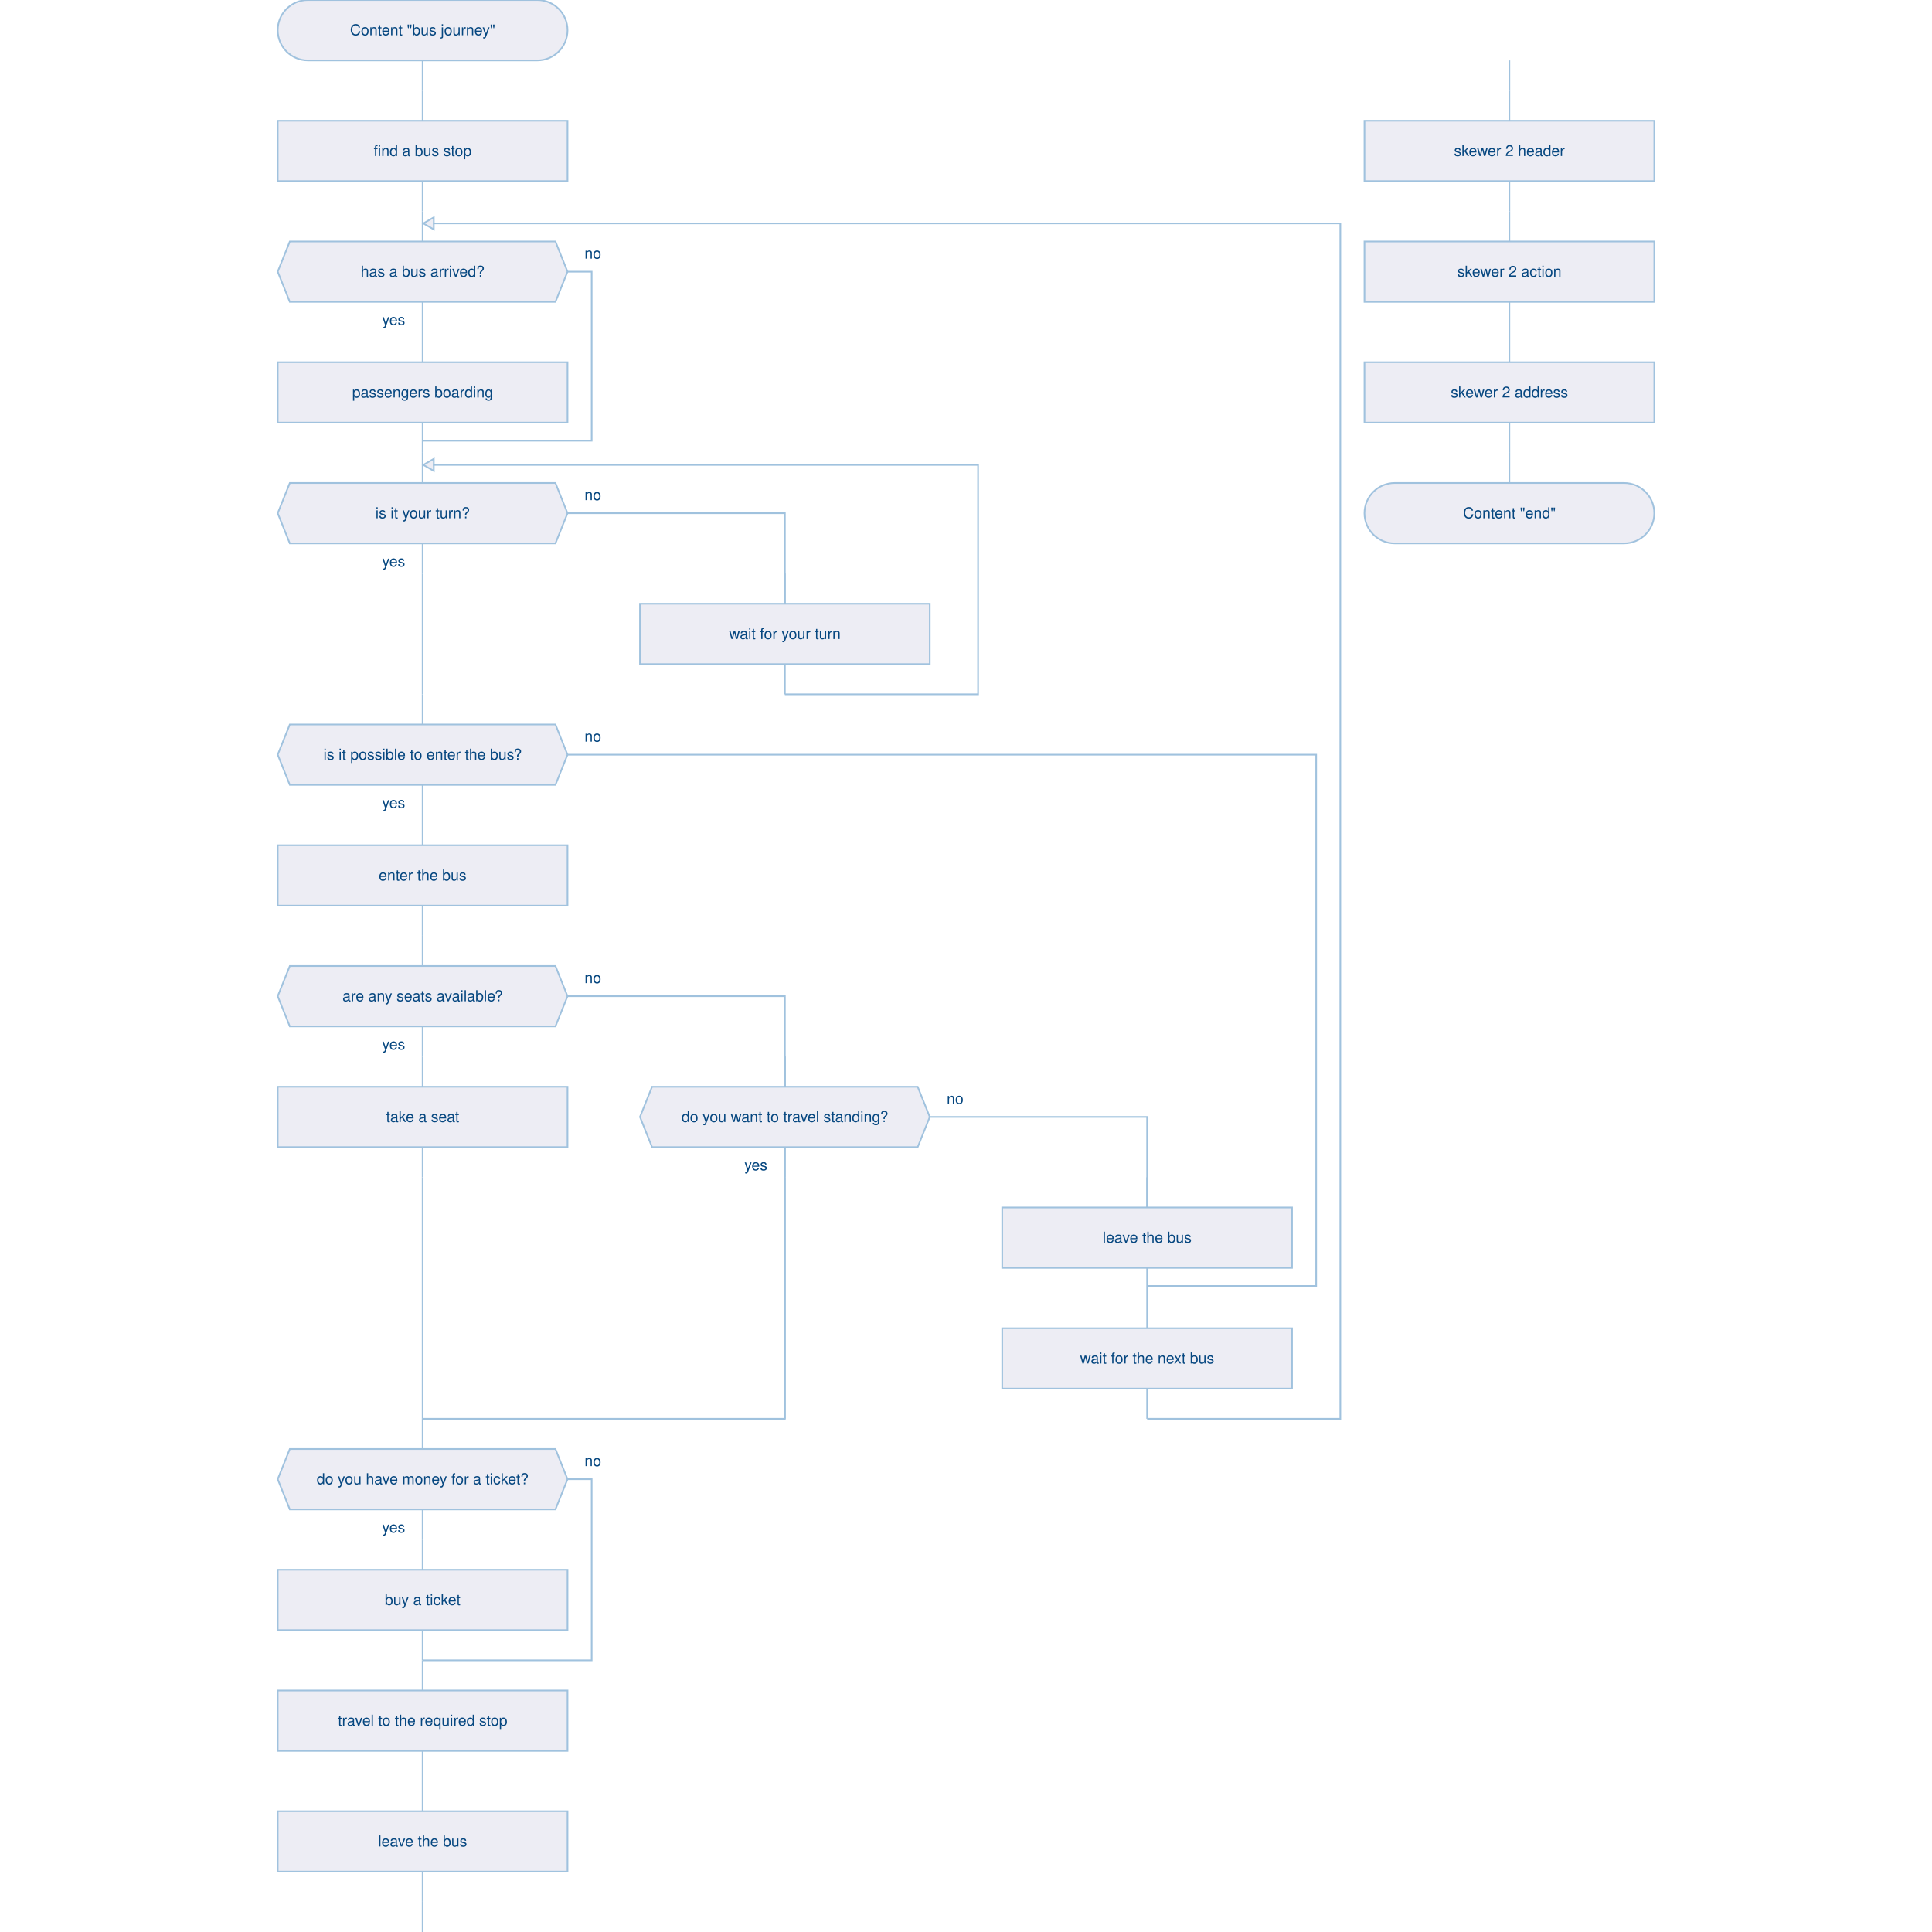
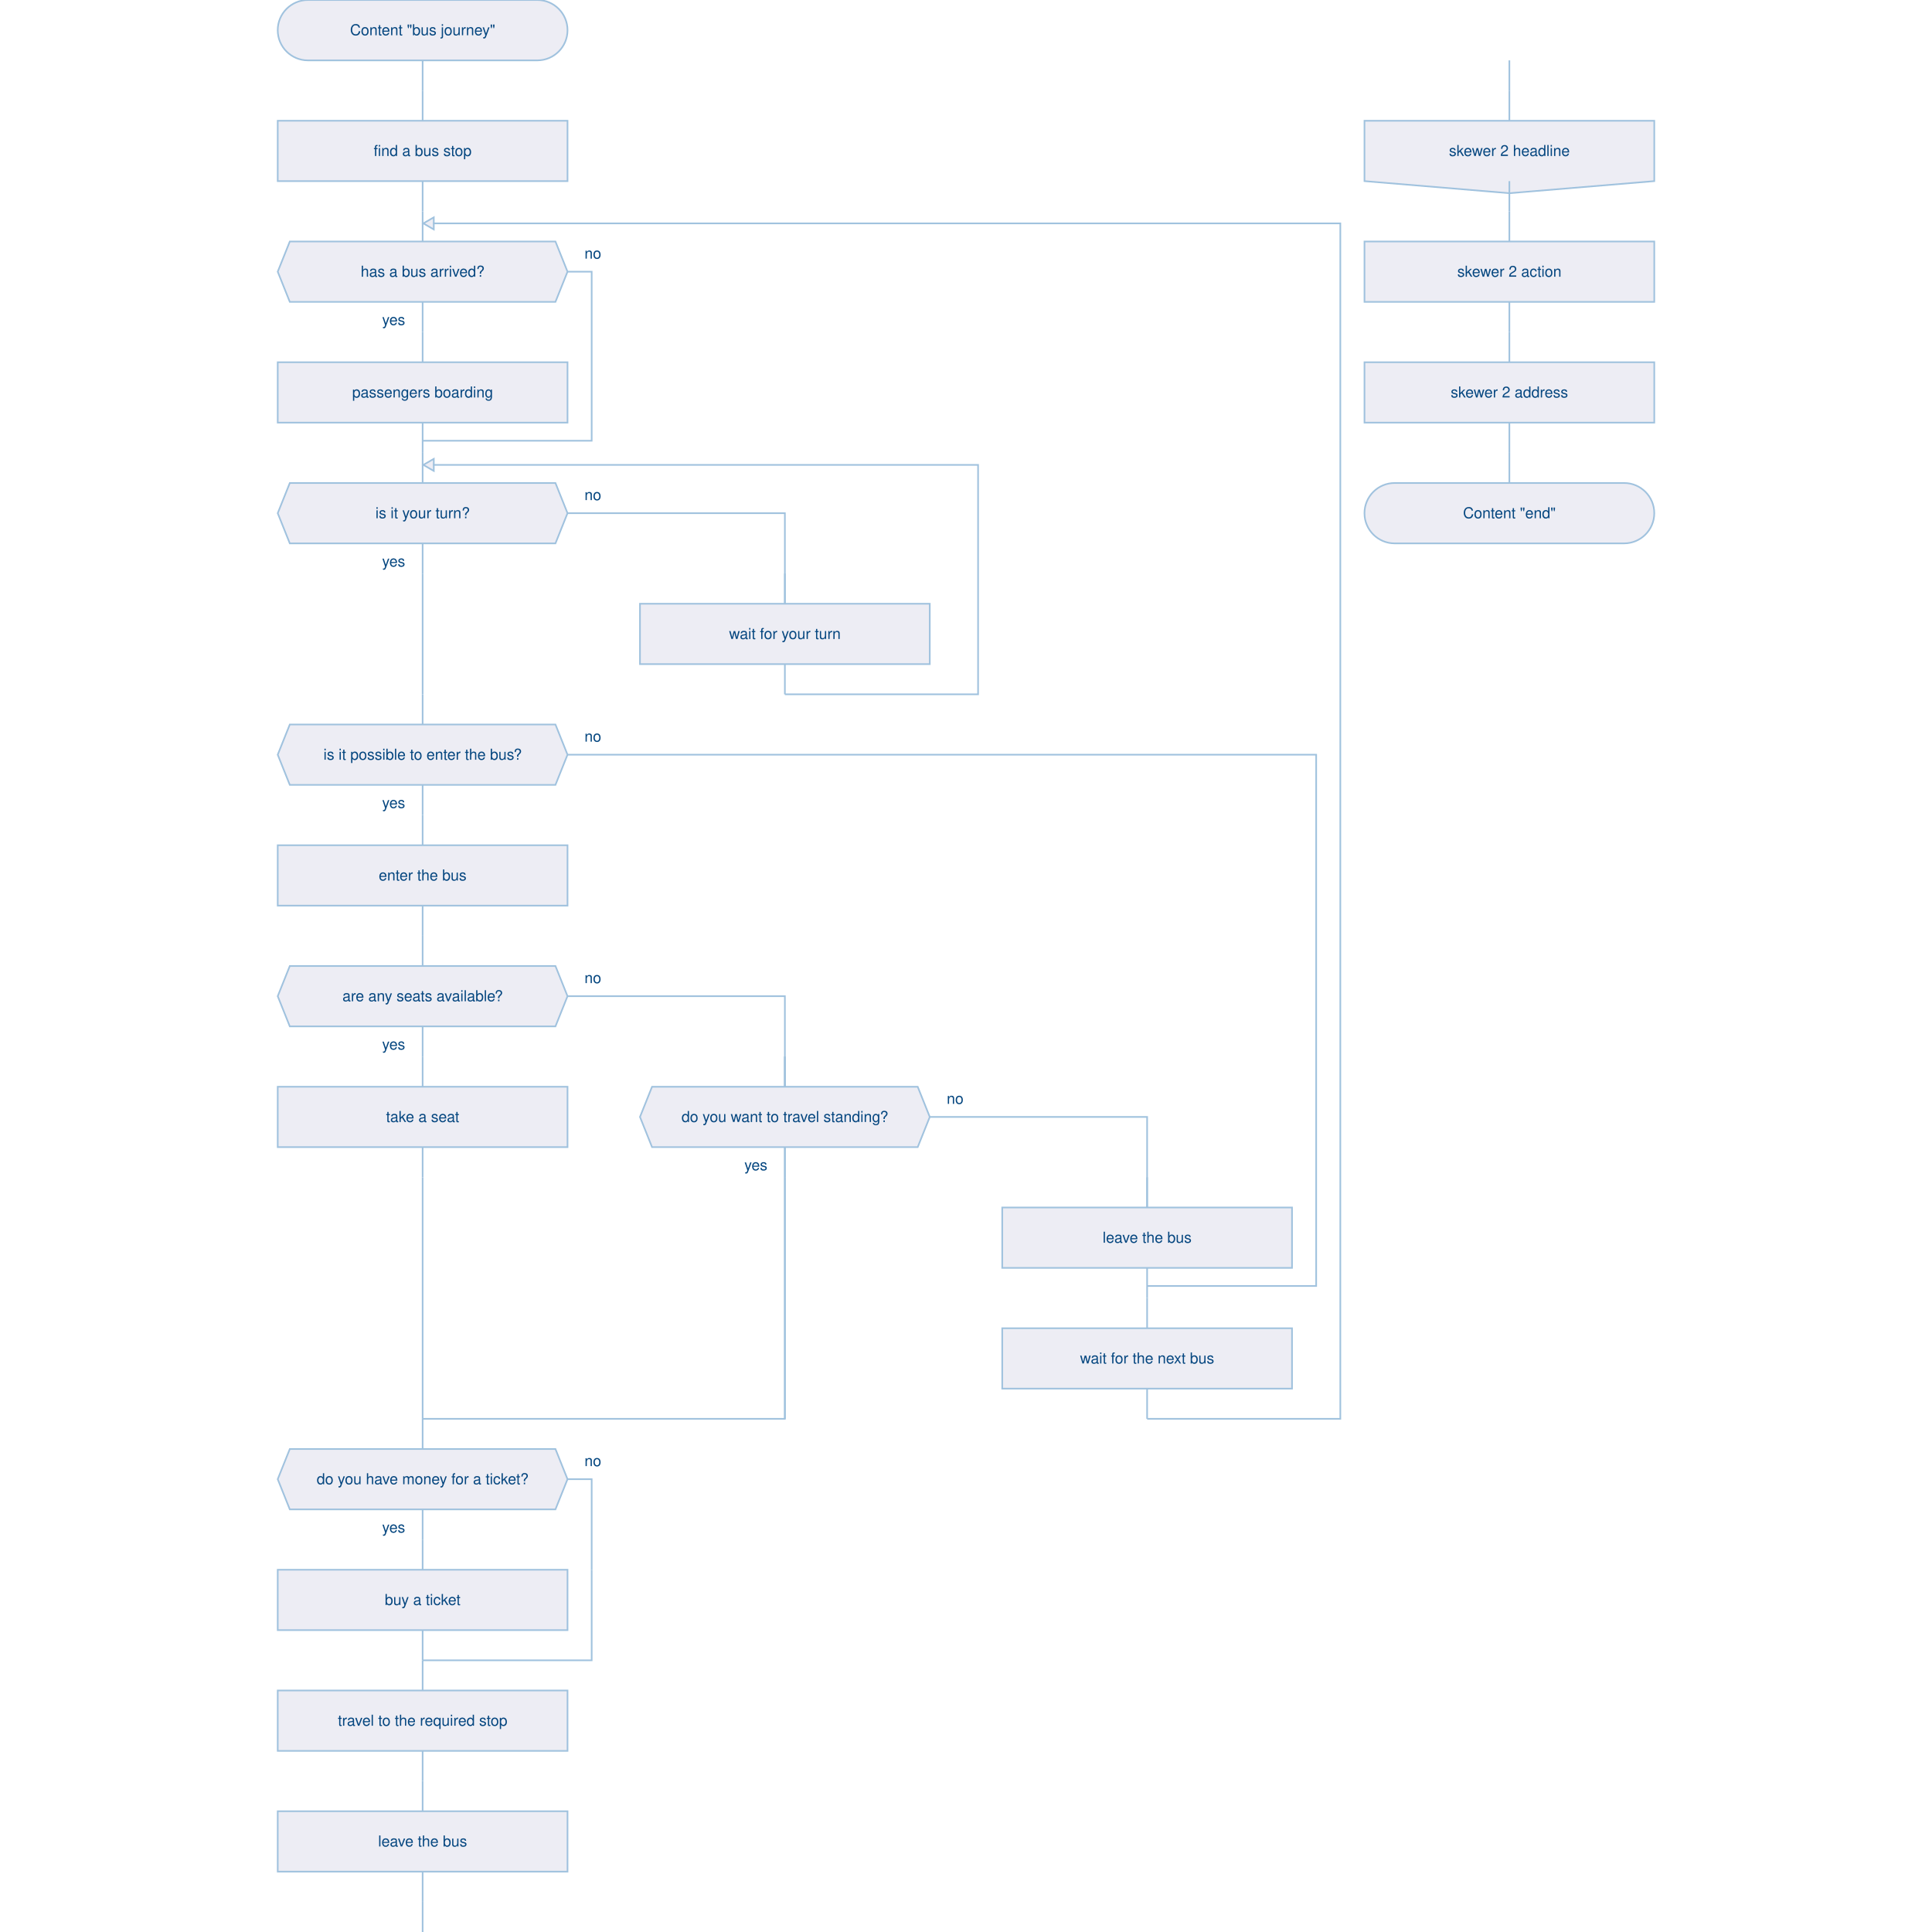
<svg xmlns="http://www.w3.org/2000/svg" font-size="1" viewBox="0.0 0.0 1000.0 1000.0" stroke="rgb(0,0,0)" width="1000" stroke-opacity="1" height="1000" version="1.1">
  <defs />
  <g stroke-linejoin="miter" fill-opacity="1.0" fill="rgb(237,237,244)" stroke="rgb(160,194,222)" stroke-linecap="butt" stroke-miterlimit="10.0" stroke-opacity="1.0" stroke-width="0.844">
    <path d="M 856.25,265.625 h 0 c 0,-8.629 -6.996,-15.625 -15.625 -15.625h -118.75 c -8.629,-0 -15.625,6.996 -15.625 15.625h 0 c -0,8.629 6.996,15.625 15.625 15.625h 118.75 c 8.629,0 15.625,-6.996 15.625 -15.625Z" />
  </g>
  <g stroke-linejoin="miter" fill-opacity="1.0" font-size="7.812px" fill="rgb(6,71,128)" stroke="rgb(0,0,0)" font-weight="300" font-family="helvetica" stroke-linecap="butt" stroke-miterlimit="10.0" stroke-opacity="1.0" stroke-width="3.376">
    <text transform="matrix(1,0,0,1,781.25,265.625)" stroke="none" dominant-baseline="middle" text-anchor="middle">Content "end"</text>
  </g>
  <g stroke-linejoin="miter" fill-opacity="0.0" fill="rgb(0,0,0)" stroke="rgb(160,194,222)" stroke-linecap="butt" stroke-miterlimit="10.0" stroke-opacity="1.0" stroke-width="0.844">
    <path d="M 781.25,234.375 v 15.625 " />
  </g>
  <g stroke-linejoin="miter" fill-opacity="1.0" fill="rgb(237,237,244)" stroke="rgb(160,194,222)" stroke-linecap="butt" stroke-miterlimit="10.0" stroke-opacity="1.0" stroke-width="0.844">
    <path d="M 706.25,187.5 h 150 v 31.25 h -150 v -31.25 Z" />
  </g>
  <g stroke-linejoin="miter" fill-opacity="1.0" font-size="7.812px" fill="rgb(6,71,128)" stroke="rgb(0,0,0)" font-weight="300" font-family="helvetica" stroke-linecap="butt" stroke-miterlimit="10.0" stroke-opacity="1.0" stroke-width="3.376">
    <text transform="matrix(1,0,0,1,781.25,203.125)" stroke="none" dominant-baseline="middle" text-anchor="middle">skewer 2 address</text>
  </g>
  <g stroke-linejoin="miter" fill-opacity="0.0" fill="rgb(0,0,0)" stroke="rgb(160,194,222)" stroke-linecap="butt" stroke-miterlimit="10.0" stroke-opacity="1.0" stroke-width="0.844">
    <path d="M 781.25,218.75 v 15.625 " />
  </g>
  <g stroke-linejoin="miter" fill-opacity="1.0" fill="rgb(237,237,244)" stroke="rgb(160,194,222)" stroke-linecap="butt" stroke-miterlimit="10.0" stroke-opacity="1.0" stroke-width="0.844">
    <path d="M 706.25,125 h 150 v 31.25 h -150 v -31.25 Z" />
  </g>
  <g stroke-linejoin="miter" fill-opacity="1.0" font-size="7.812px" fill="rgb(6,71,128)" stroke="rgb(0,0,0)" font-weight="300" font-family="helvetica" stroke-linecap="butt" stroke-miterlimit="10.0" stroke-opacity="1.0" stroke-width="3.376">
    <text transform="matrix(1,0,0,1,781.25,140.625)" stroke="none" dominant-baseline="middle" text-anchor="middle">skewer 2 action</text>
  </g>
  <g stroke-linejoin="miter" fill-opacity="0.0" fill="rgb(0,0,0)" stroke="rgb(160,194,222)" stroke-linecap="butt" stroke-miterlimit="10.0" stroke-opacity="1.0" stroke-width="0.844">
    <path d="M 781.25,156.25 v 15.625 " />
  </g>
  <g stroke-linejoin="miter" fill-opacity="1.0" fill="rgb(237,237,244)" stroke="rgb(160,194,222)" stroke-linecap="butt" stroke-miterlimit="10.0" stroke-opacity="1.0" stroke-width="0.844">
-     <path d="M 706.25,62.5 h 150 v 31.25 h -150 v -31.25 Z" />
-   </g>
-   <g stroke-linejoin="miter" fill-opacity="1.0" font-size="7.812px" fill="rgb(6,71,128)" stroke="rgb(0,0,0)" font-weight="300" font-family="helvetica" stroke-linecap="butt" stroke-miterlimit="10.0" stroke-opacity="1.0" stroke-width="3.376">
-     <text transform="matrix(1,0,0,1,781.25,78.125)" stroke="none" dominant-baseline="middle" text-anchor="middle">skewer 2 header</text>
+     <path d="M 706.25,62.5 h 150 v 31.25 l -75,6.25 l -75,-6.25 v -31.25 Z" />
+   </g>
+   <g stroke-linejoin="miter" fill-opacity="1.0" font-size="7.812px" fill="rgb(6,71,128)" stroke="rgb(0,0,0)" font-weight="300" font-family="helvetica" stroke-linecap="butt" stroke-miterlimit="10.0" stroke-opacity="1.0" stroke-width="3.376">
+     <text transform="matrix(1,0,0,1,781.25,78.125)" stroke="none" dominant-baseline="middle" text-anchor="middle">skewer 2 headline</text>
  </g>
  <g stroke-linejoin="miter" fill-opacity="0.0" fill="rgb(0,0,0)" stroke="rgb(160,194,222)" stroke-linecap="butt" stroke-miterlimit="10.0" stroke-opacity="1.0" stroke-width="0.844">
    <path d="M 781.25,93.75 v 15.625 " />
  </g>
  <g stroke-linejoin="miter" fill-opacity="0.0" fill="rgb(0,0,0)" stroke="rgb(160,194,222)" stroke-linecap="butt" stroke-miterlimit="10.0" stroke-opacity="1.0" stroke-width="0.844">
    <path d="M 781.25,46.875 v 15.625 " />
  </g>
  <g stroke-linejoin="miter" fill-opacity="0.0" fill="rgb(0,0,0)" stroke="rgb(160,194,222)" stroke-linecap="butt" stroke-miterlimit="10.0" stroke-opacity="1.0" stroke-width="0.844">
    <path d="M 781.25,109.375 v 15.625 " />
  </g>
  <g stroke-linejoin="miter" fill-opacity="0.0" fill="rgb(0,0,0)" stroke="rgb(160,194,222)" stroke-linecap="butt" stroke-miterlimit="10.0" stroke-opacity="1.0" stroke-width="0.844">
    <path d="M 781.25,171.875 v 15.625 " />
  </g>
  <g stroke-linejoin="miter" fill-opacity="0.0" fill="rgb(0,0,0)" stroke="rgb(160,194,222)" stroke-linecap="butt" stroke-miterlimit="10.0" stroke-opacity="1.0" stroke-width="0.844">
    <path d="M 781.25,31.25 v 15.625 " />
  </g>
  <g stroke-linejoin="miter" fill-opacity="0.0" fill="rgb(0,0,0)" stroke="rgb(160,194,222)" stroke-linecap="butt" stroke-miterlimit="10.0" stroke-opacity="1.0" stroke-width="0.844">
    <path d="M 218.75,984.375 v 15.625 " />
  </g>
  <g stroke-linejoin="miter" fill-opacity="1.0" fill="rgb(237,237,244)" stroke="rgb(160,194,222)" stroke-linecap="butt" stroke-miterlimit="10.0" stroke-opacity="1.0" stroke-width="0.844">
    <path d="M 143.75,937.5 h 150 v 31.25 h -150 v -31.25 Z" />
  </g>
  <g stroke-linejoin="miter" fill-opacity="1.0" font-size="7.812px" fill="rgb(6,71,128)" stroke="rgb(0,0,0)" font-weight="300" font-family="helvetica" stroke-linecap="butt" stroke-miterlimit="10.0" stroke-opacity="1.0" stroke-width="3.376">
    <text transform="matrix(1,0,0,1,218.75,953.125)" stroke="none" dominant-baseline="middle" text-anchor="middle">leave the bus</text>
  </g>
  <g stroke-linejoin="miter" fill-opacity="0.0" fill="rgb(0,0,0)" stroke="rgb(160,194,222)" stroke-linecap="butt" stroke-miterlimit="10.0" stroke-opacity="1.0" stroke-width="0.844">
    <path d="M 218.75,968.75 v 15.625 " />
  </g>
  <g stroke-linejoin="miter" fill-opacity="1.0" fill="rgb(237,237,244)" stroke="rgb(160,194,222)" stroke-linecap="butt" stroke-miterlimit="10.0" stroke-opacity="1.0" stroke-width="0.844">
    <path d="M 143.75,875 h 150 v 31.25 h -150 v -31.25 Z" />
  </g>
  <g stroke-linejoin="miter" fill-opacity="1.0" font-size="7.812px" fill="rgb(6,71,128)" stroke="rgb(0,0,0)" font-weight="300" font-family="helvetica" stroke-linecap="butt" stroke-miterlimit="10.0" stroke-opacity="1.0" stroke-width="3.376">
    <text transform="matrix(1,0,0,1,218.75,890.625)" stroke="none" dominant-baseline="middle" text-anchor="middle">travel to the required stop</text>
  </g>
  <g stroke-linejoin="miter" fill-opacity="0.0" fill="rgb(0,0,0)" stroke="rgb(160,194,222)" stroke-linecap="butt" stroke-miterlimit="10.0" stroke-opacity="1.0" stroke-width="0.844">
    <path d="M 218.75,906.25 v 15.625 " />
  </g>
  <g stroke-linejoin="miter" fill-opacity="0.0" fill="rgb(0,0,0)" stroke="rgb(160,194,222)" stroke-linecap="butt" stroke-miterlimit="10.0" stroke-opacity="1.0" stroke-width="0.844">
    <path d="M 306.25,812.5 v 46.875 h -87.5 " />
  </g>
  <g stroke-linejoin="miter" fill-opacity="0.0" fill="rgb(0,0,0)" stroke="rgb(160,194,222)" stroke-linecap="butt" stroke-miterlimit="10.0" stroke-opacity="1.0" stroke-width="0.844">
    <path d="M 293.75,765.625 h 12.5 v 46.875 " />
  </g>
  <g stroke-linejoin="miter" fill-opacity="0.0" fill="rgb(0,0,0)" stroke="rgb(160,194,222)" stroke-linecap="butt" stroke-miterlimit="10.0" stroke-opacity="1.0" stroke-width="0.844">
    <path d="M 218.75,859.375 h 0 " />
  </g>
  <g stroke-linejoin="miter" fill-opacity="1.0" font-size="7.812px" fill="rgb(6,71,128)" stroke="rgb(0,0,0)" font-weight="300" font-family="helvetica" stroke-linecap="butt" stroke-miterlimit="10.0" stroke-opacity="1.0" stroke-width="3.376">
    <text transform="matrix(1,0,0,1,203.75,790.625)" stroke="none" dominant-baseline="middle" text-anchor="middle">yes</text>
  </g>
  <g stroke-linejoin="miter" fill-opacity="1.0" font-size="7.812px" fill="rgb(6,71,128)" stroke="rgb(0,0,0)" font-weight="300" font-family="helvetica" stroke-linecap="butt" stroke-miterlimit="10.0" stroke-opacity="1.0" stroke-width="3.376">
    <text transform="matrix(1,0,0,1,306.875,756.25)" stroke="none" dominant-baseline="middle" text-anchor="middle">no</text>
  </g>
  <g stroke-linejoin="miter" fill-opacity="1.0" fill="rgb(237,237,244)" stroke="rgb(160,194,222)" stroke-linecap="butt" stroke-miterlimit="10.0" stroke-opacity="1.0" stroke-width="0.844">
    <path d="M 143.75,812.5 h 150 v 31.25 h -150 v -31.25 Z" />
  </g>
  <g stroke-linejoin="miter" fill-opacity="1.0" font-size="7.812px" fill="rgb(6,71,128)" stroke="rgb(0,0,0)" font-weight="300" font-family="helvetica" stroke-linecap="butt" stroke-miterlimit="10.0" stroke-opacity="1.0" stroke-width="3.376">
    <text transform="matrix(1,0,0,1,218.75,828.125)" stroke="none" dominant-baseline="middle" text-anchor="middle">buy a ticket</text>
  </g>
  <g stroke-linejoin="miter" fill-opacity="0.0" fill="rgb(0,0,0)" stroke="rgb(160,194,222)" stroke-linecap="butt" stroke-miterlimit="10.0" stroke-opacity="1.0" stroke-width="0.844">
    <path d="M 218.75,843.75 v 15.625 " />
  </g>
  <g stroke-linejoin="miter" fill-opacity="0.0" fill="rgb(0,0,0)" stroke="rgb(160,194,222)" stroke-linecap="butt" stroke-miterlimit="10.0" stroke-opacity="1.0" stroke-width="0.844">
    <path d="M 218.75,796.875 v 15.625 " />
  </g>
  <g stroke-linejoin="miter" fill-opacity="1.0" fill="rgb(237,237,244)" stroke="rgb(160,194,222)" stroke-linecap="butt" stroke-miterlimit="10.0" stroke-opacity="1.0" stroke-width="0.844">
    <path d="M 150,750 h 137.5 l 6.25,15.625 l -6.25,15.625 h -137.5 l -6.25,-15.625 l 6.25,-15.625 Z" />
  </g>
  <g stroke-linejoin="miter" fill-opacity="1.0" font-size="7.812px" fill="rgb(6,71,128)" stroke="rgb(0,0,0)" font-weight="300" font-family="helvetica" stroke-linecap="butt" stroke-miterlimit="10.0" stroke-opacity="1.0" stroke-width="3.376">
    <text transform="matrix(1,0,0,1,218.75,765.625)" stroke="none" dominant-baseline="middle" text-anchor="middle">do you have money for a ticket?</text>
  </g>
  <g stroke-linejoin="miter" fill-opacity="0.0" fill="rgb(0,0,0)" stroke="rgb(160,194,222)" stroke-linecap="butt" stroke-miterlimit="10.0" stroke-opacity="1.0" stroke-width="0.844">
    <path d="M 218.75,781.25 v 15.625 " />
  </g>
  <g stroke-linejoin="miter" fill-opacity="0.0" fill="rgb(0,0,0)" stroke="rgb(160,194,222)" stroke-linecap="butt" stroke-miterlimit="10.0" stroke-opacity="1.0" stroke-width="0.844">
    <path d="M 406.25,546.875 v 187.5 h -187.5 " />
  </g>
  <g stroke-linejoin="miter" fill-opacity="1.0" fill="rgb(237,237,244)" stroke="rgb(160,194,222)" stroke-linecap="butt" stroke-miterlimit="10.0" stroke-opacity="1.0" stroke-width="0.844">
    <path d="M 224.523,112.5 l -5.413,3.125 l 5.413,3.125 Z" />
  </g>
  <g stroke-linejoin="miter" fill-opacity="0.0" fill="rgb(0,0,0)" stroke="rgb(160,194,222)" stroke-linecap="butt" stroke-miterlimit="10.0" stroke-opacity="1.0" stroke-width="0.844">
    <path d="M 593.75,734.375 h 100 v -618.75 h -469.562 " />
  </g>
  <g stroke-linejoin="miter" fill-opacity="1.0" fill="rgb(237,237,244)" stroke="rgb(160,194,222)" stroke-linecap="butt" stroke-miterlimit="10.0" stroke-opacity="1.0" stroke-width="0.844">
    <path d="M 518.75,687.5 h 150 v 31.25 h -150 v -31.25 Z" />
  </g>
  <g stroke-linejoin="miter" fill-opacity="1.0" font-size="7.812px" fill="rgb(6,71,128)" stroke="rgb(0,0,0)" font-weight="300" font-family="helvetica" stroke-linecap="butt" stroke-miterlimit="10.0" stroke-opacity="1.0" stroke-width="3.376">
    <text transform="matrix(1,0,0,1,593.75,703.125)" stroke="none" dominant-baseline="middle" text-anchor="middle">wait for the next bus</text>
  </g>
  <g stroke-linejoin="miter" fill-opacity="0.0" fill="rgb(0,0,0)" stroke="rgb(160,194,222)" stroke-linecap="butt" stroke-miterlimit="10.0" stroke-opacity="1.0" stroke-width="0.844">
    <path d="M 593.75,718.75 v 15.625 " />
  </g>
  <g stroke-linejoin="miter" fill-opacity="1.0" fill="rgb(237,237,244)" stroke="rgb(160,194,222)" stroke-linecap="butt" stroke-miterlimit="10.0" stroke-opacity="1.0" stroke-width="0.844">
    <path d="M 518.75,625 h 150 v 31.25 h -150 v -31.25 Z" />
  </g>
  <g stroke-linejoin="miter" fill-opacity="1.0" font-size="7.812px" fill="rgb(6,71,128)" stroke="rgb(0,0,0)" font-weight="300" font-family="helvetica" stroke-linecap="butt" stroke-miterlimit="10.0" stroke-opacity="1.0" stroke-width="3.376">
    <text transform="matrix(1,0,0,1,593.75,640.625)" stroke="none" dominant-baseline="middle" text-anchor="middle">leave the bus</text>
  </g>
  <g stroke-linejoin="miter" fill-opacity="0.0" fill="rgb(0,0,0)" stroke="rgb(160,194,222)" stroke-linecap="butt" stroke-miterlimit="10.0" stroke-opacity="1.0" stroke-width="0.844">
    <path d="M 593.75,656.25 v 15.625 " />
  </g>
  <g stroke-linejoin="miter" fill-opacity="0.0" fill="rgb(0,0,0)" stroke="rgb(160,194,222)" stroke-linecap="butt" stroke-miterlimit="10.0" stroke-opacity="1.0" stroke-width="0.844">
    <path d="M 593.75,609.375 v 15.625 " />
  </g>
  <g stroke-linejoin="miter" fill-opacity="0.0" fill="rgb(0,0,0)" stroke="rgb(160,194,222)" stroke-linecap="butt" stroke-miterlimit="10.0" stroke-opacity="1.0" stroke-width="0.844">
    <path d="M 593.75,671.875 v 15.625 " />
  </g>
  <g stroke-linejoin="miter" fill-opacity="0.0" fill="rgb(0,0,0)" stroke="rgb(160,194,222)" stroke-linecap="butt" stroke-miterlimit="10.0" stroke-opacity="1.0" stroke-width="0.844">
    <path d="M 481.25,578.125 h 112.5 v 46.875 " />
  </g>
  <g stroke-linejoin="miter" fill-opacity="0.0" fill="rgb(0,0,0)" stroke="rgb(160,194,222)" stroke-linecap="butt" stroke-miterlimit="10.0" stroke-opacity="1.0" stroke-width="0.844">
    <path d="M 406.25,609.375 v 125 " />
  </g>
  <g stroke-linejoin="miter" fill-opacity="1.0" font-size="7.812px" fill="rgb(6,71,128)" stroke="rgb(0,0,0)" font-weight="300" font-family="helvetica" stroke-linecap="butt" stroke-miterlimit="10.0" stroke-opacity="1.0" stroke-width="3.376">
    <text transform="matrix(1,0,0,1,391.25,603.125)" stroke="none" dominant-baseline="middle" text-anchor="middle">yes</text>
  </g>
  <g stroke-linejoin="miter" fill-opacity="1.0" font-size="7.812px" fill="rgb(6,71,128)" stroke="rgb(0,0,0)" font-weight="300" font-family="helvetica" stroke-linecap="butt" stroke-miterlimit="10.0" stroke-opacity="1.0" stroke-width="3.376">
    <text transform="matrix(1,0,0,1,494.375,568.75)" stroke="none" dominant-baseline="middle" text-anchor="middle">no</text>
  </g>
  <g stroke-linejoin="miter" fill-opacity="1.0" fill="rgb(237,237,244)" stroke="rgb(160,194,222)" stroke-linecap="butt" stroke-miterlimit="10.0" stroke-opacity="1.0" stroke-width="0.844">
    <path d="M 337.5,562.5 h 137.5 l 6.25,15.625 l -6.25,15.625 h -137.5 l -6.25,-15.625 l 6.25,-15.625 Z" />
  </g>
  <g stroke-linejoin="miter" fill-opacity="1.0" font-size="7.812px" fill="rgb(6,71,128)" stroke="rgb(0,0,0)" font-weight="300" font-family="helvetica" stroke-linecap="butt" stroke-miterlimit="10.0" stroke-opacity="1.0" stroke-width="3.376">
    <text transform="matrix(1,0,0,1,406.25,578.125)" stroke="none" dominant-baseline="middle" text-anchor="middle">do you want to travel standing?</text>
  </g>
  <g stroke-linejoin="miter" fill-opacity="0.0" fill="rgb(0,0,0)" stroke="rgb(160,194,222)" stroke-linecap="butt" stroke-miterlimit="10.0" stroke-opacity="1.0" stroke-width="0.844">
    <path d="M 406.25,593.75 v 15.625 " />
  </g>
  <g stroke-linejoin="miter" fill-opacity="0.0" fill="rgb(0,0,0)" stroke="rgb(160,194,222)" stroke-linecap="butt" stroke-miterlimit="10.0" stroke-opacity="1.0" stroke-width="0.844">
    <path d="M 406.25,546.875 v 15.625 " />
  </g>
  <g stroke-linejoin="miter" fill-opacity="0.0" fill="rgb(0,0,0)" stroke="rgb(160,194,222)" stroke-linecap="butt" stroke-miterlimit="10.0" stroke-opacity="1.0" stroke-width="0.844">
    <path d="M 293.75,515.625 h 112.5 v 46.875 " />
  </g>
  <g stroke-linejoin="miter" fill-opacity="0.0" fill="rgb(0,0,0)" stroke="rgb(160,194,222)" stroke-linecap="butt" stroke-miterlimit="10.0" stroke-opacity="1.0" stroke-width="0.844">
    <path d="M 218.75,609.375 v 125 " />
  </g>
  <g stroke-linejoin="miter" fill-opacity="1.0" font-size="7.812px" fill="rgb(6,71,128)" stroke="rgb(0,0,0)" font-weight="300" font-family="helvetica" stroke-linecap="butt" stroke-miterlimit="10.0" stroke-opacity="1.0" stroke-width="3.376">
    <text transform="matrix(1,0,0,1,203.75,540.625)" stroke="none" dominant-baseline="middle" text-anchor="middle">yes</text>
  </g>
  <g stroke-linejoin="miter" fill-opacity="1.0" font-size="7.812px" fill="rgb(6,71,128)" stroke="rgb(0,0,0)" font-weight="300" font-family="helvetica" stroke-linecap="butt" stroke-miterlimit="10.0" stroke-opacity="1.0" stroke-width="3.376">
    <text transform="matrix(1,0,0,1,306.875,506.25)" stroke="none" dominant-baseline="middle" text-anchor="middle">no</text>
  </g>
  <g stroke-linejoin="miter" fill-opacity="1.0" fill="rgb(237,237,244)" stroke="rgb(160,194,222)" stroke-linecap="butt" stroke-miterlimit="10.0" stroke-opacity="1.0" stroke-width="0.844">
    <path d="M 143.75,562.5 h 150 v 31.25 h -150 v -31.25 Z" />
  </g>
  <g stroke-linejoin="miter" fill-opacity="1.0" font-size="7.812px" fill="rgb(6,71,128)" stroke="rgb(0,0,0)" font-weight="300" font-family="helvetica" stroke-linecap="butt" stroke-miterlimit="10.0" stroke-opacity="1.0" stroke-width="3.376">
    <text transform="matrix(1,0,0,1,218.75,578.125)" stroke="none" dominant-baseline="middle" text-anchor="middle">take a seat</text>
  </g>
  <g stroke-linejoin="miter" fill-opacity="0.0" fill="rgb(0,0,0)" stroke="rgb(160,194,222)" stroke-linecap="butt" stroke-miterlimit="10.0" stroke-opacity="1.0" stroke-width="0.844">
    <path d="M 218.75,593.75 v 15.625 " />
  </g>
  <g stroke-linejoin="miter" fill-opacity="0.0" fill="rgb(0,0,0)" stroke="rgb(160,194,222)" stroke-linecap="butt" stroke-miterlimit="10.0" stroke-opacity="1.0" stroke-width="0.844">
    <path d="M 218.75,546.875 v 15.625 " />
  </g>
  <g stroke-linejoin="miter" fill-opacity="1.0" fill="rgb(237,237,244)" stroke="rgb(160,194,222)" stroke-linecap="butt" stroke-miterlimit="10.0" stroke-opacity="1.0" stroke-width="0.844">
    <path d="M 150,500 h 137.5 l 6.25,15.625 l -6.25,15.625 h -137.5 l -6.25,-15.625 l 6.25,-15.625 Z" />
  </g>
  <g stroke-linejoin="miter" fill-opacity="1.0" font-size="7.812px" fill="rgb(6,71,128)" stroke="rgb(0,0,0)" font-weight="300" font-family="helvetica" stroke-linecap="butt" stroke-miterlimit="10.0" stroke-opacity="1.0" stroke-width="3.376">
    <text transform="matrix(1,0,0,1,218.75,515.625)" stroke="none" dominant-baseline="middle" text-anchor="middle">are any seats available?</text>
  </g>
  <g stroke-linejoin="miter" fill-opacity="0.0" fill="rgb(0,0,0)" stroke="rgb(160,194,222)" stroke-linecap="butt" stroke-miterlimit="10.0" stroke-opacity="1.0" stroke-width="0.844">
    <path d="M 218.75,531.25 v 15.625 " />
  </g>
  <g stroke-linejoin="miter" fill-opacity="0.0" fill="rgb(0,0,0)" stroke="rgb(160,194,222)" stroke-linecap="butt" stroke-miterlimit="10.0" stroke-opacity="1.0" stroke-width="0.844">
    <path d="M 293.75,390.625 h 387.5 v 275 h -87.5 " />
  </g>
  <g stroke-linejoin="miter" fill-opacity="0.0" fill="rgb(0,0,0)" stroke="rgb(160,194,222)" stroke-linecap="butt" stroke-miterlimit="10.0" stroke-opacity="1.0" stroke-width="0.844">
    <path d="M 218.75,484.375 h 0 " />
  </g>
  <g stroke-linejoin="miter" fill-opacity="1.0" font-size="7.812px" fill="rgb(6,71,128)" stroke="rgb(0,0,0)" font-weight="300" font-family="helvetica" stroke-linecap="butt" stroke-miterlimit="10.0" stroke-opacity="1.0" stroke-width="3.376">
    <text transform="matrix(1,0,0,1,203.75,415.625)" stroke="none" dominant-baseline="middle" text-anchor="middle">yes</text>
  </g>
  <g stroke-linejoin="miter" fill-opacity="1.0" font-size="7.812px" fill="rgb(6,71,128)" stroke="rgb(0,0,0)" font-weight="300" font-family="helvetica" stroke-linecap="butt" stroke-miterlimit="10.0" stroke-opacity="1.0" stroke-width="3.376">
    <text transform="matrix(1,0,0,1,306.875,381.25)" stroke="none" dominant-baseline="middle" text-anchor="middle">no</text>
  </g>
  <g stroke-linejoin="miter" fill-opacity="1.0" fill="rgb(237,237,244)" stroke="rgb(160,194,222)" stroke-linecap="butt" stroke-miterlimit="10.0" stroke-opacity="1.0" stroke-width="0.844">
    <path d="M 143.75,437.5 h 150 v 31.25 h -150 v -31.25 Z" />
  </g>
  <g stroke-linejoin="miter" fill-opacity="1.0" font-size="7.812px" fill="rgb(6,71,128)" stroke="rgb(0,0,0)" font-weight="300" font-family="helvetica" stroke-linecap="butt" stroke-miterlimit="10.0" stroke-opacity="1.0" stroke-width="3.376">
    <text transform="matrix(1,0,0,1,218.75,453.125)" stroke="none" dominant-baseline="middle" text-anchor="middle">enter the bus</text>
  </g>
  <g stroke-linejoin="miter" fill-opacity="0.0" fill="rgb(0,0,0)" stroke="rgb(160,194,222)" stroke-linecap="butt" stroke-miterlimit="10.0" stroke-opacity="1.0" stroke-width="0.844">
    <path d="M 218.75,468.75 v 15.625 " />
  </g>
  <g stroke-linejoin="miter" fill-opacity="0.0" fill="rgb(0,0,0)" stroke="rgb(160,194,222)" stroke-linecap="butt" stroke-miterlimit="10.0" stroke-opacity="1.0" stroke-width="0.844">
    <path d="M 218.75,421.875 v 15.625 " />
  </g>
  <g stroke-linejoin="miter" fill-opacity="1.0" fill="rgb(237,237,244)" stroke="rgb(160,194,222)" stroke-linecap="butt" stroke-miterlimit="10.0" stroke-opacity="1.0" stroke-width="0.844">
    <path d="M 150,375 h 137.5 l 6.25,15.625 l -6.25,15.625 h -137.5 l -6.25,-15.625 l 6.25,-15.625 Z" />
  </g>
  <g stroke-linejoin="miter" fill-opacity="1.0" font-size="7.812px" fill="rgb(6,71,128)" stroke="rgb(0,0,0)" font-weight="300" font-family="helvetica" stroke-linecap="butt" stroke-miterlimit="10.0" stroke-opacity="1.0" stroke-width="3.376">
    <text transform="matrix(1,0,0,1,218.75,390.625)" stroke="none" dominant-baseline="middle" text-anchor="middle">is it possible to enter the bus?</text>
  </g>
  <g stroke-linejoin="miter" fill-opacity="0.0" fill="rgb(0,0,0)" stroke="rgb(160,194,222)" stroke-linecap="butt" stroke-miterlimit="10.0" stroke-opacity="1.0" stroke-width="0.844">
    <path d="M 218.75,406.25 v 15.625 " />
  </g>
  <g stroke-linejoin="miter" fill-opacity="1.0" fill="rgb(237,237,244)" stroke="rgb(160,194,222)" stroke-linecap="butt" stroke-miterlimit="10.0" stroke-opacity="1.0" stroke-width="0.844">
    <path d="M 224.523,237.5 l -5.413,3.125 l 5.413,3.125 Z" />
  </g>
  <g stroke-linejoin="miter" fill-opacity="0.0" fill="rgb(0,0,0)" stroke="rgb(160,194,222)" stroke-linecap="butt" stroke-miterlimit="10.0" stroke-opacity="1.0" stroke-width="0.844">
    <path d="M 406.25,359.375 h 100 v -118.75 h -282.062 " />
  </g>
  <g stroke-linejoin="miter" fill-opacity="1.0" fill="rgb(237,237,244)" stroke="rgb(160,194,222)" stroke-linecap="butt" stroke-miterlimit="10.0" stroke-opacity="1.0" stroke-width="0.844">
    <path d="M 331.25,312.5 h 150 v 31.25 h -150 v -31.25 Z" />
  </g>
  <g stroke-linejoin="miter" fill-opacity="1.0" font-size="7.812px" fill="rgb(6,71,128)" stroke="rgb(0,0,0)" font-weight="300" font-family="helvetica" stroke-linecap="butt" stroke-miterlimit="10.0" stroke-opacity="1.0" stroke-width="3.376">
    <text transform="matrix(1,0,0,1,406.25,328.125)" stroke="none" dominant-baseline="middle" text-anchor="middle">wait for your turn</text>
  </g>
  <g stroke-linejoin="miter" fill-opacity="0.0" fill="rgb(0,0,0)" stroke="rgb(160,194,222)" stroke-linecap="butt" stroke-miterlimit="10.0" stroke-opacity="1.0" stroke-width="0.844">
    <path d="M 406.25,343.75 v 15.625 " />
  </g>
  <g stroke-linejoin="miter" fill-opacity="0.0" fill="rgb(0,0,0)" stroke="rgb(160,194,222)" stroke-linecap="butt" stroke-miterlimit="10.0" stroke-opacity="1.0" stroke-width="0.844">
    <path d="M 406.25,296.875 v 15.625 " />
  </g>
  <g stroke-linejoin="miter" fill-opacity="0.0" fill="rgb(0,0,0)" stroke="rgb(160,194,222)" stroke-linecap="butt" stroke-miterlimit="10.0" stroke-opacity="1.0" stroke-width="0.844">
    <path d="M 293.75,265.625 h 112.5 v 46.875 " />
  </g>
  <g stroke-linejoin="miter" fill-opacity="0.0" fill="rgb(0,0,0)" stroke="rgb(160,194,222)" stroke-linecap="butt" stroke-miterlimit="10.0" stroke-opacity="1.0" stroke-width="0.844">
    <path d="M 218.75,296.875 v 62.5 " />
  </g>
  <g stroke-linejoin="miter" fill-opacity="1.0" font-size="7.812px" fill="rgb(6,71,128)" stroke="rgb(0,0,0)" font-weight="300" font-family="helvetica" stroke-linecap="butt" stroke-miterlimit="10.0" stroke-opacity="1.0" stroke-width="3.376">
    <text transform="matrix(1,0,0,1,203.75,290.625)" stroke="none" dominant-baseline="middle" text-anchor="middle">yes</text>
  </g>
  <g stroke-linejoin="miter" fill-opacity="1.0" font-size="7.812px" fill="rgb(6,71,128)" stroke="rgb(0,0,0)" font-weight="300" font-family="helvetica" stroke-linecap="butt" stroke-miterlimit="10.0" stroke-opacity="1.0" stroke-width="3.376">
    <text transform="matrix(1,0,0,1,306.875,256.25)" stroke="none" dominant-baseline="middle" text-anchor="middle">no</text>
  </g>
  <g stroke-linejoin="miter" fill-opacity="1.0" fill="rgb(237,237,244)" stroke="rgb(160,194,222)" stroke-linecap="butt" stroke-miterlimit="10.0" stroke-opacity="1.0" stroke-width="0.844">
    <path d="M 150,250 h 137.5 l 6.25,15.625 l -6.25,15.625 h -137.5 l -6.25,-15.625 l 6.25,-15.625 Z" />
  </g>
  <g stroke-linejoin="miter" fill-opacity="1.0" font-size="7.812px" fill="rgb(6,71,128)" stroke="rgb(0,0,0)" font-weight="300" font-family="helvetica" stroke-linecap="butt" stroke-miterlimit="10.0" stroke-opacity="1.0" stroke-width="3.376">
    <text transform="matrix(1,0,0,1,218.75,265.625)" stroke="none" dominant-baseline="middle" text-anchor="middle">is it your turn?</text>
  </g>
  <g stroke-linejoin="miter" fill-opacity="0.0" fill="rgb(0,0,0)" stroke="rgb(160,194,222)" stroke-linecap="butt" stroke-miterlimit="10.0" stroke-opacity="1.0" stroke-width="0.844">
    <path d="M 218.75,281.25 v 15.625 " />
  </g>
  <g stroke-linejoin="miter" fill-opacity="0.0" fill="rgb(0,0,0)" stroke="rgb(160,194,222)" stroke-linecap="butt" stroke-miterlimit="10.0" stroke-opacity="1.0" stroke-width="0.844">
    <path d="M 293.75,140.625 h 12.5 v 87.5 h -87.5 " />
  </g>
  <g stroke-linejoin="miter" fill-opacity="0.0" fill="rgb(0,0,0)" stroke="rgb(160,194,222)" stroke-linecap="butt" stroke-miterlimit="10.0" stroke-opacity="1.0" stroke-width="0.844">
    <path d="M 218.75,234.375 h 0 " />
  </g>
  <g stroke-linejoin="miter" fill-opacity="1.0" font-size="7.812px" fill="rgb(6,71,128)" stroke="rgb(0,0,0)" font-weight="300" font-family="helvetica" stroke-linecap="butt" stroke-miterlimit="10.0" stroke-opacity="1.0" stroke-width="3.376">
    <text transform="matrix(1,0,0,1,203.75,165.625)" stroke="none" dominant-baseline="middle" text-anchor="middle">yes</text>
  </g>
  <g stroke-linejoin="miter" fill-opacity="1.0" font-size="7.812px" fill="rgb(6,71,128)" stroke="rgb(0,0,0)" font-weight="300" font-family="helvetica" stroke-linecap="butt" stroke-miterlimit="10.0" stroke-opacity="1.0" stroke-width="3.376">
    <text transform="matrix(1,0,0,1,306.875,131.25)" stroke="none" dominant-baseline="middle" text-anchor="middle">no</text>
  </g>
  <g stroke-linejoin="miter" fill-opacity="1.0" fill="rgb(237,237,244)" stroke="rgb(160,194,222)" stroke-linecap="butt" stroke-miterlimit="10.0" stroke-opacity="1.0" stroke-width="0.844">
    <path d="M 143.75,187.5 h 150 v 31.25 h -150 v -31.25 Z" />
  </g>
  <g stroke-linejoin="miter" fill-opacity="1.0" font-size="7.812px" fill="rgb(6,71,128)" stroke="rgb(0,0,0)" font-weight="300" font-family="helvetica" stroke-linecap="butt" stroke-miterlimit="10.0" stroke-opacity="1.0" stroke-width="3.376">
    <text transform="matrix(1,0,0,1,218.75,203.125)" stroke="none" dominant-baseline="middle" text-anchor="middle">passengers boarding</text>
  </g>
  <g stroke-linejoin="miter" fill-opacity="0.0" fill="rgb(0,0,0)" stroke="rgb(160,194,222)" stroke-linecap="butt" stroke-miterlimit="10.0" stroke-opacity="1.0" stroke-width="0.844">
    <path d="M 218.75,218.75 v 15.625 " />
  </g>
  <g stroke-linejoin="miter" fill-opacity="0.0" fill="rgb(0,0,0)" stroke="rgb(160,194,222)" stroke-linecap="butt" stroke-miterlimit="10.0" stroke-opacity="1.0" stroke-width="0.844">
    <path d="M 218.75,171.875 v 15.625 " />
  </g>
  <g stroke-linejoin="miter" fill-opacity="1.0" fill="rgb(237,237,244)" stroke="rgb(160,194,222)" stroke-linecap="butt" stroke-miterlimit="10.0" stroke-opacity="1.0" stroke-width="0.844">
    <path d="M 150,125 h 137.5 l 6.25,15.625 l -6.25,15.625 h -137.5 l -6.25,-15.625 l 6.25,-15.625 Z" />
  </g>
  <g stroke-linejoin="miter" fill-opacity="1.0" font-size="7.812px" fill="rgb(6,71,128)" stroke="rgb(0,0,0)" font-weight="300" font-family="helvetica" stroke-linecap="butt" stroke-miterlimit="10.0" stroke-opacity="1.0" stroke-width="3.376">
    <text transform="matrix(1,0,0,1,218.75,140.625)" stroke="none" dominant-baseline="middle" text-anchor="middle">has a bus arrived?</text>
  </g>
  <g stroke-linejoin="miter" fill-opacity="0.0" fill="rgb(0,0,0)" stroke="rgb(160,194,222)" stroke-linecap="butt" stroke-miterlimit="10.0" stroke-opacity="1.0" stroke-width="0.844">
    <path d="M 218.75,156.25 v 15.625 " />
  </g>
  <g stroke-linejoin="miter" fill-opacity="1.0" fill="rgb(237,237,244)" stroke="rgb(160,194,222)" stroke-linecap="butt" stroke-miterlimit="10.0" stroke-opacity="1.0" stroke-width="0.844">
    <path d="M 143.75,62.5 h 150 v 31.25 h -150 v -31.25 Z" />
  </g>
  <g stroke-linejoin="miter" fill-opacity="1.0" font-size="7.812px" fill="rgb(6,71,128)" stroke="rgb(0,0,0)" font-weight="300" font-family="helvetica" stroke-linecap="butt" stroke-miterlimit="10.0" stroke-opacity="1.0" stroke-width="3.376">
    <text transform="matrix(1,0,0,1,218.75,78.125)" stroke="none" dominant-baseline="middle" text-anchor="middle">find a bus stop</text>
  </g>
  <g stroke-linejoin="miter" fill-opacity="0.0" fill="rgb(0,0,0)" stroke="rgb(160,194,222)" stroke-linecap="butt" stroke-miterlimit="10.0" stroke-opacity="1.0" stroke-width="0.844">
    <path d="M 218.75,93.75 v 15.625 " />
  </g>
  <g stroke-linejoin="miter" fill-opacity="0.0" fill="rgb(0,0,0)" stroke="rgb(160,194,222)" stroke-linecap="butt" stroke-miterlimit="10.0" stroke-opacity="1.0" stroke-width="0.844">
    <path d="M 218.75,46.875 v 15.625 " />
  </g>
  <g stroke-linejoin="miter" fill-opacity="0.0" fill="rgb(0,0,0)" stroke="rgb(160,194,222)" stroke-linecap="butt" stroke-miterlimit="10.0" stroke-opacity="1.0" stroke-width="0.844">
    <path d="M 218.75,109.375 v 15.625 " />
  </g>
  <g stroke-linejoin="miter" fill-opacity="0.0" fill="rgb(0,0,0)" stroke="rgb(160,194,222)" stroke-linecap="butt" stroke-miterlimit="10.0" stroke-opacity="1.0" stroke-width="0.844">
    <path d="M 218.75,234.375 v 15.625 " />
  </g>
  <g stroke-linejoin="miter" fill-opacity="0.0" fill="rgb(0,0,0)" stroke="rgb(160,194,222)" stroke-linecap="butt" stroke-miterlimit="10.0" stroke-opacity="1.0" stroke-width="0.844">
    <path d="M 218.75,359.375 v 15.625 " />
  </g>
  <g stroke-linejoin="miter" fill-opacity="0.0" fill="rgb(0,0,0)" stroke="rgb(160,194,222)" stroke-linecap="butt" stroke-miterlimit="10.0" stroke-opacity="1.0" stroke-width="0.844">
    <path d="M 218.75,484.375 v 15.625 " />
  </g>
  <g stroke-linejoin="miter" fill-opacity="0.0" fill="rgb(0,0,0)" stroke="rgb(160,194,222)" stroke-linecap="butt" stroke-miterlimit="10.0" stroke-opacity="1.0" stroke-width="0.844">
    <path d="M 218.75,734.375 v 15.625 " />
  </g>
  <g stroke-linejoin="miter" fill-opacity="0.0" fill="rgb(0,0,0)" stroke="rgb(160,194,222)" stroke-linecap="butt" stroke-miterlimit="10.0" stroke-opacity="1.0" stroke-width="0.844">
    <path d="M 218.75,859.375 v 15.625 " />
  </g>
  <g stroke-linejoin="miter" fill-opacity="0.0" fill="rgb(0,0,0)" stroke="rgb(160,194,222)" stroke-linecap="butt" stroke-miterlimit="10.0" stroke-opacity="1.0" stroke-width="0.844">
    <path d="M 218.75,921.875 v 15.625 " />
  </g>
  <g stroke-linejoin="miter" fill-opacity="0.0" fill="rgb(0,0,0)" stroke="rgb(160,194,222)" stroke-linecap="butt" stroke-miterlimit="10.0" stroke-opacity="1.0" stroke-width="0.844">
    <path d="M 218.75,31.25 v 15.625 " />
  </g>
  <g stroke-linejoin="miter" fill-opacity="1.0" fill="rgb(237,237,244)" stroke="rgb(160,194,222)" stroke-linecap="butt" stroke-miterlimit="10.0" stroke-opacity="1.0" stroke-width="0.844">
    <path d="M 293.75,15.625 h 0 c 0,-8.629 -6.996,-15.625 -15.625 -15.625h -118.75 c -8.629,-0 -15.625,6.996 -15.625 15.625h 0 c -0,8.629 6.996,15.625 15.625 15.625h 118.75 c 8.629,0 15.625,-6.996 15.625 -15.625Z" />
  </g>
  <g stroke-linejoin="miter" fill-opacity="1.0" font-size="7.812px" fill="rgb(6,71,128)" stroke="rgb(0,0,0)" font-weight="300" font-family="helvetica" stroke-linecap="butt" stroke-miterlimit="10.0" stroke-opacity="1.0" stroke-width="3.376">
    <text transform="matrix(1,0,0,1,218.75,15.625)" stroke="none" dominant-baseline="middle" text-anchor="middle">Content "bus journey"</text>
  </g>
</svg>
